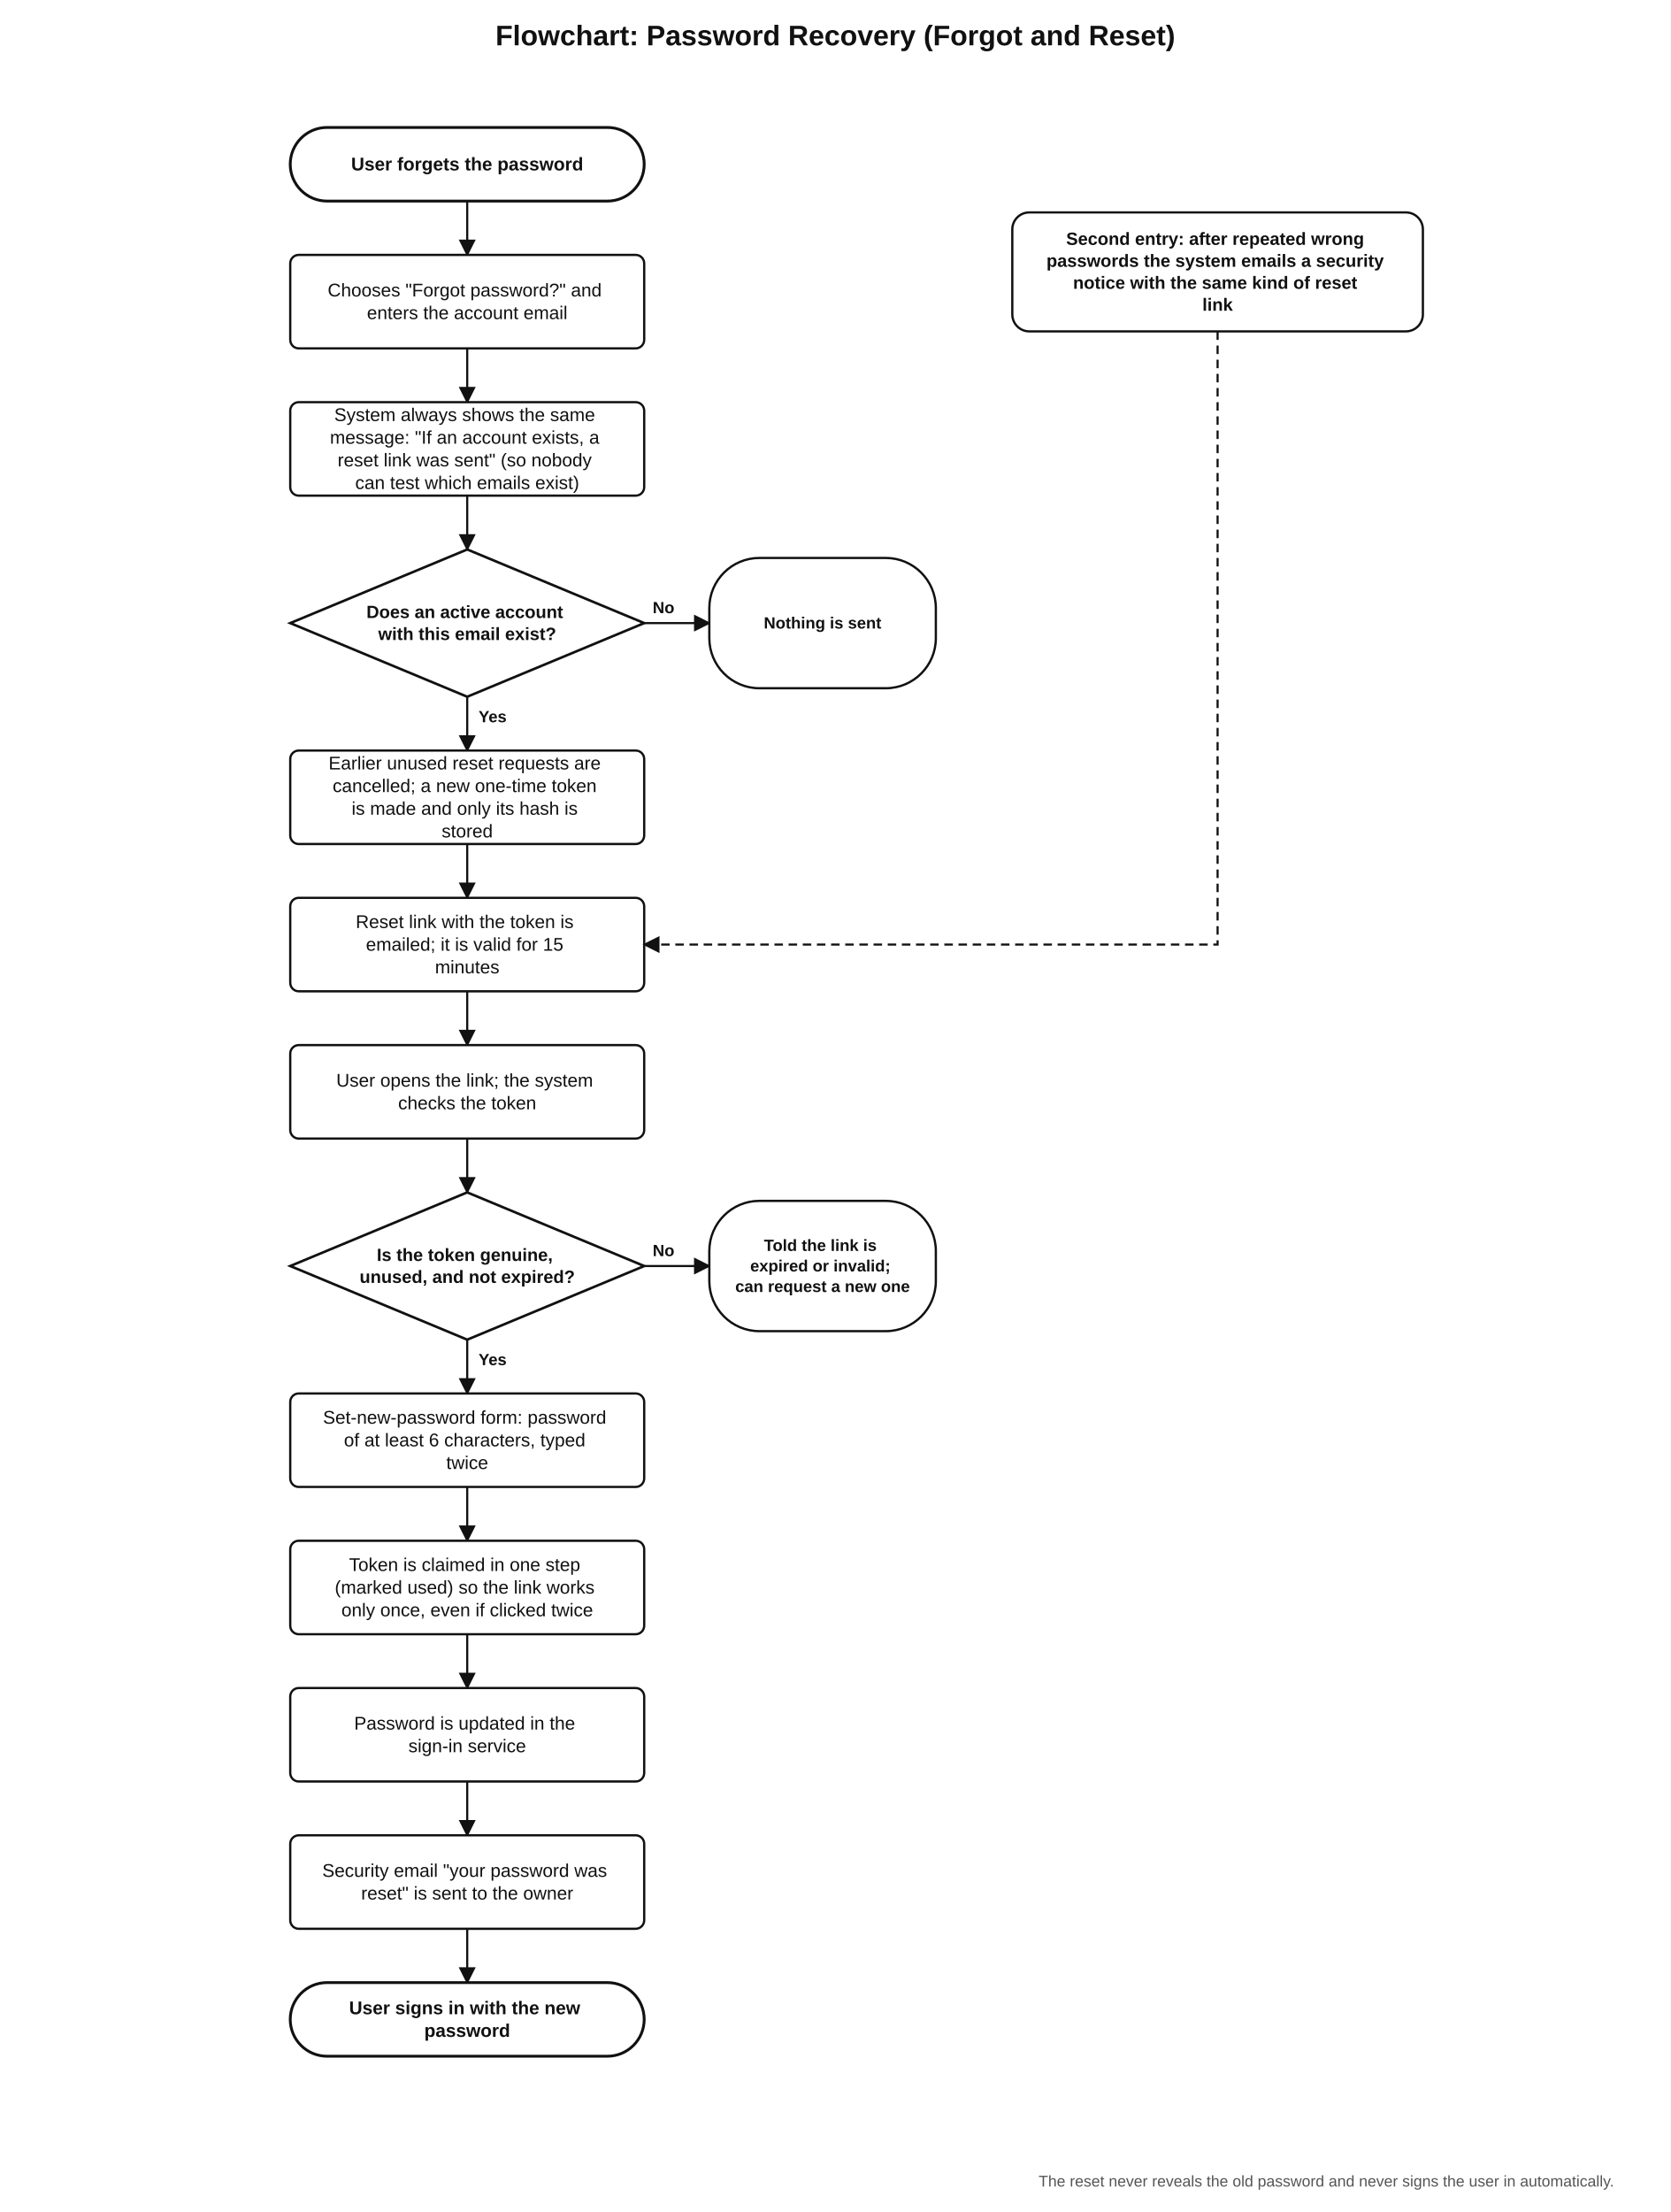
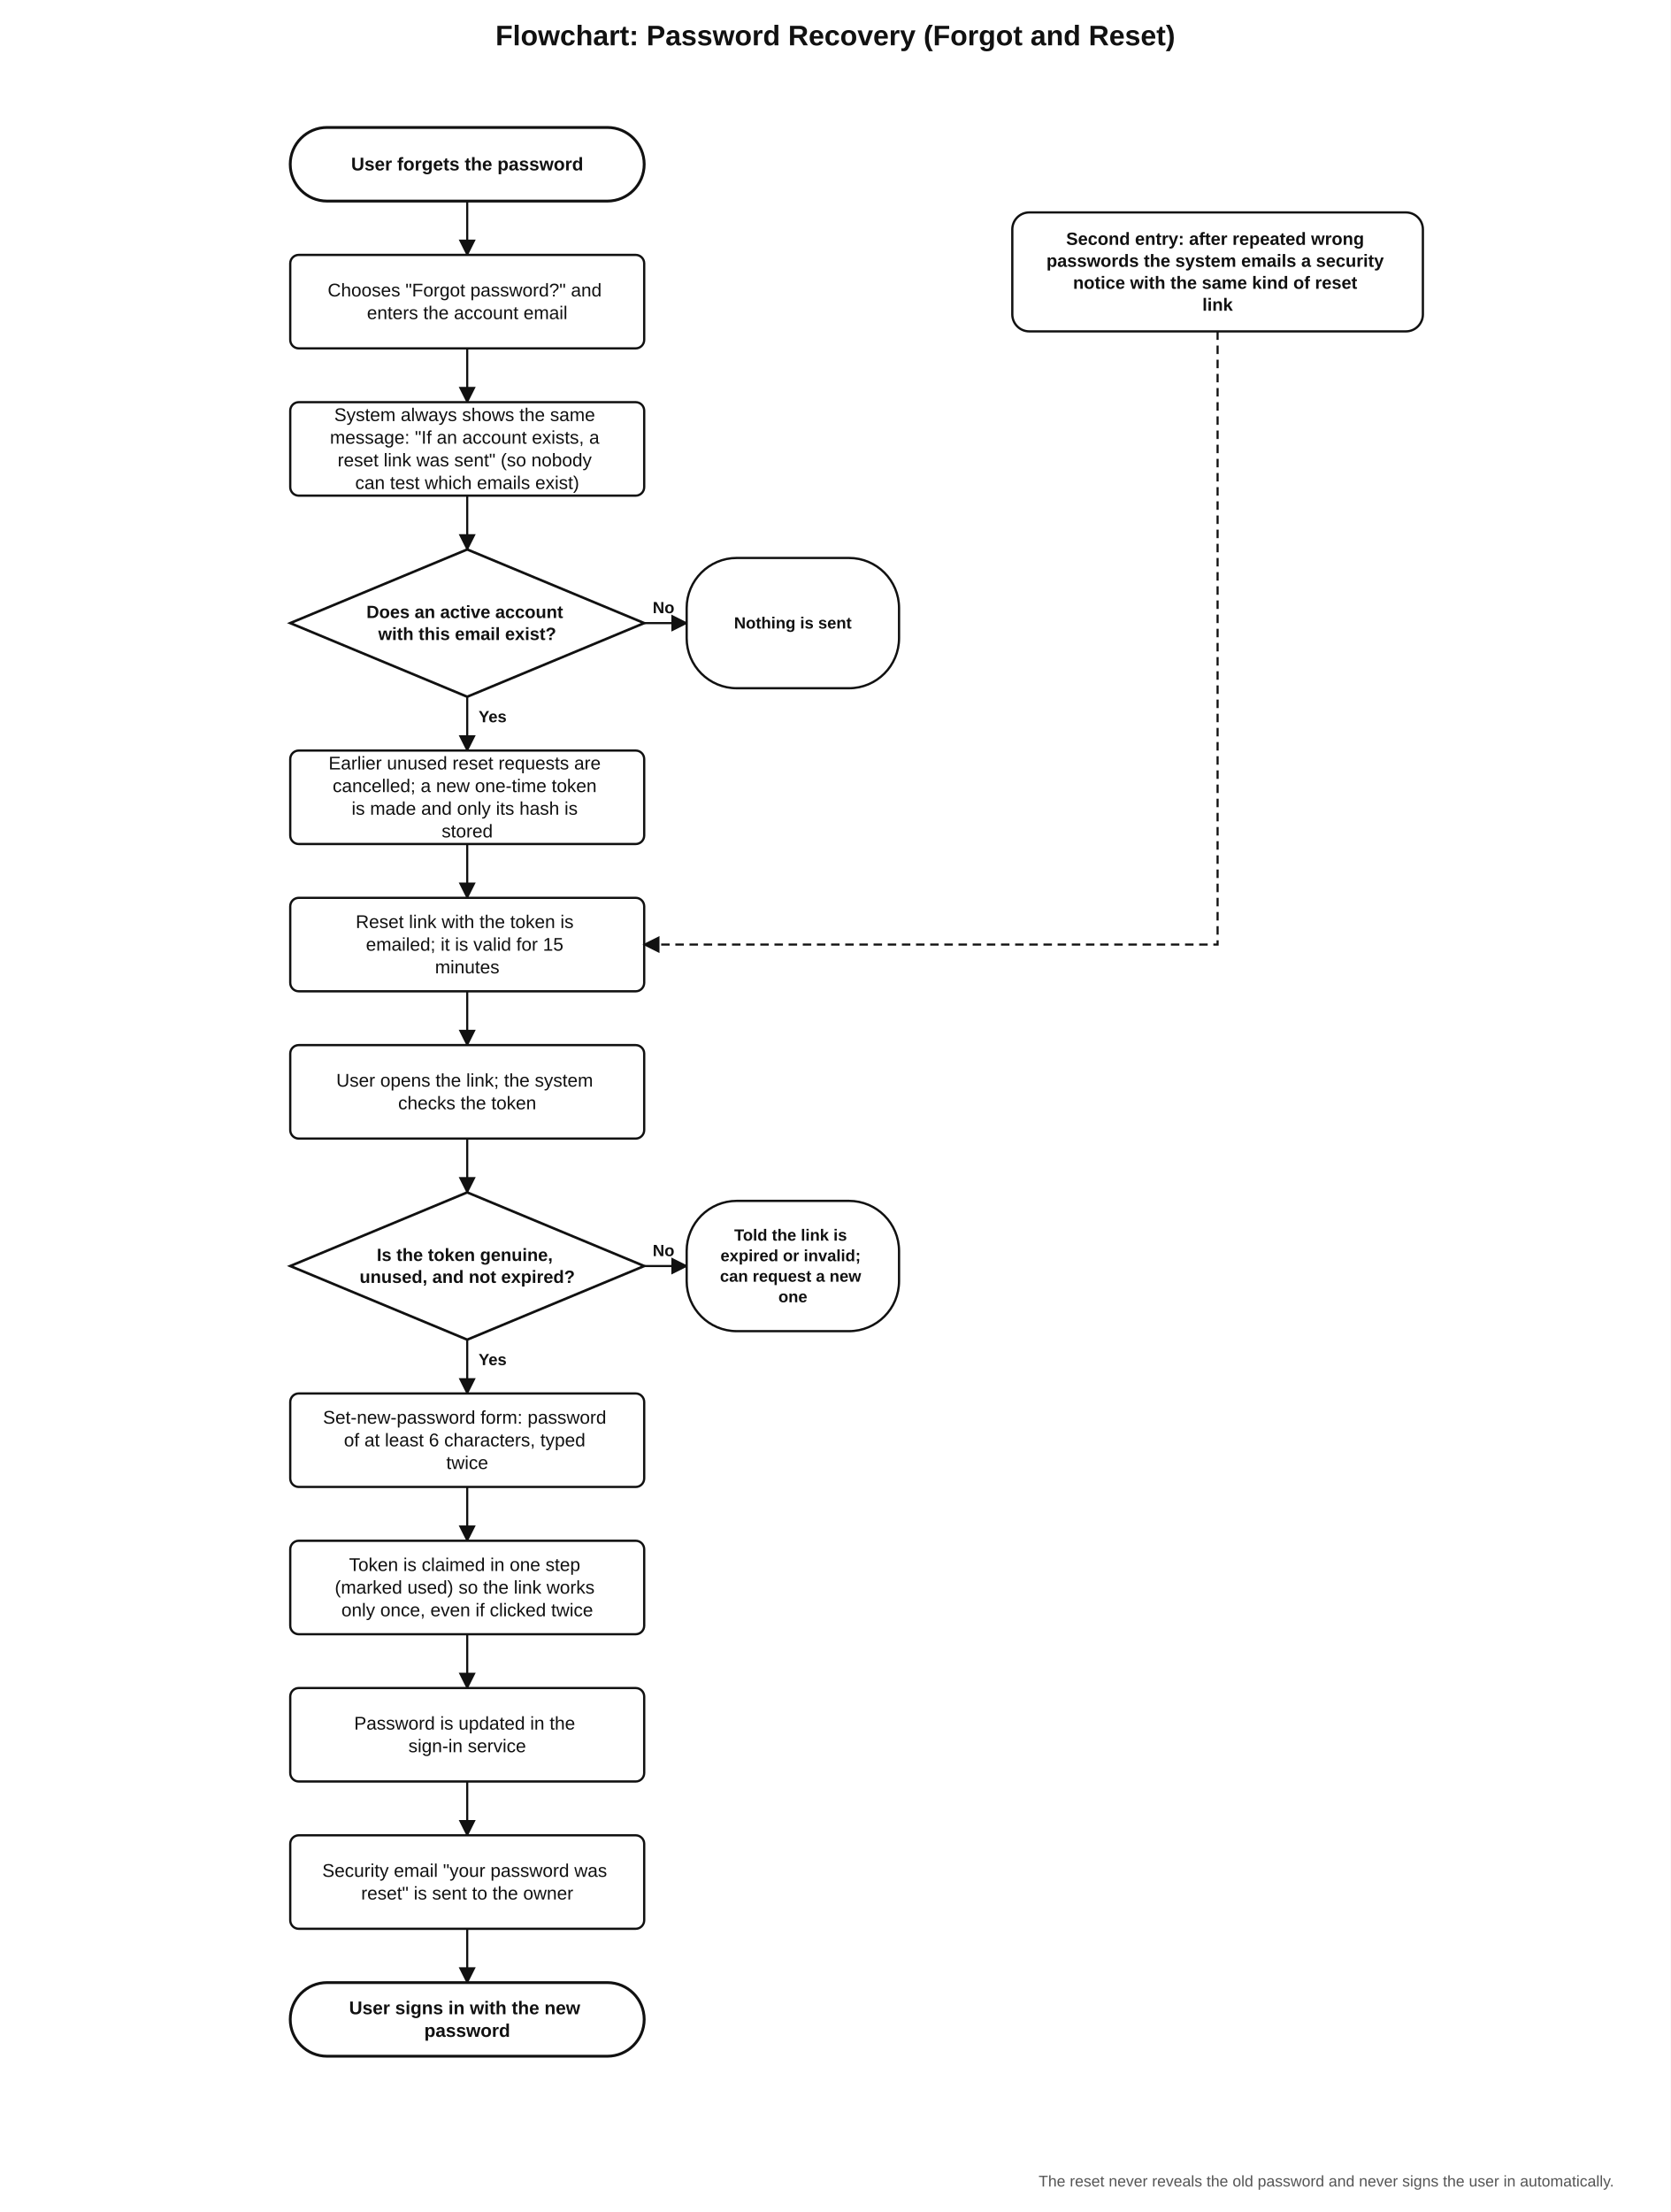
<svg xmlns="http://www.w3.org/2000/svg" viewBox="0 0 1180 1562" width="1180" height="1562" font-family="Arial, Helvetica, sans-serif">
  <defs>
    <marker id="a" viewBox="0 0 10 10" refX="9" refY="5" markerWidth="8" markerHeight="8" orient="auto">
      <path d="M0,0 L10,5 L0,10 z" fill="#111" />
    </marker>
  </defs>
  <rect width="1180" height="1562" fill="#fff" />
  <text x="590" y="32" text-anchor="middle" font-size="20" font-weight="800" fill="#111">Flowchart: Password Recovery (Forgot and Reset)</text>
  <path d="M330,142 L330,180" fill="none" stroke="#111" stroke-width="1.5" marker-end="url(#a)" />
  <path d="M330,246 L330,284" fill="none" stroke="#111" stroke-width="1.5" marker-end="url(#a)" />
  <path d="M330,350 L330,388" fill="none" stroke="#111" stroke-width="1.5" marker-end="url(#a)" />
-   <path d="M455,440 L501,440" fill="none" stroke="#111" stroke-width="1.5" marker-end="url(#a)" />
+   <path d="M455,440 L485,440" fill="none" stroke="#111" stroke-width="1.5" marker-end="url(#a)" />
  <text x="461" y="433" font-size="11.5" font-weight="700" fill="#111">No</text>
  <path d="M330,492 L330,530" fill="none" stroke="#111" stroke-width="1.5" marker-end="url(#a)" />
  <text x="338" y="510" font-size="11.5" font-weight="700" fill="#111">Yes</text>
  <path d="M330,596 L330,634" fill="none" stroke="#111" stroke-width="1.5" marker-end="url(#a)" />
  <path d="M330,700 L330,738" fill="none" stroke="#111" stroke-width="1.5" marker-end="url(#a)" />
  <path d="M330,804 L330,842" fill="none" stroke="#111" stroke-width="1.5" marker-end="url(#a)" />
-   <path d="M455,894 L501,894" fill="none" stroke="#111" stroke-width="1.5" marker-end="url(#a)" />
+   <path d="M455,894 L485,894" fill="none" stroke="#111" stroke-width="1.5" marker-end="url(#a)" />
  <text x="461" y="887" font-size="11.5" font-weight="700" fill="#111">No</text>
  <path d="M330,946 L330,984" fill="none" stroke="#111" stroke-width="1.5" marker-end="url(#a)" />
  <text x="338" y="964" font-size="11.5" font-weight="700" fill="#111">Yes</text>
  <path d="M330,1050 L330,1088" fill="none" stroke="#111" stroke-width="1.5" marker-end="url(#a)" />
  <path d="M330,1154 L330,1192" fill="none" stroke="#111" stroke-width="1.5" marker-end="url(#a)" />
  <path d="M330,1258 L330,1296" fill="none" stroke="#111" stroke-width="1.5" marker-end="url(#a)" />
  <path d="M330,1362 L330,1400" fill="none" stroke="#111" stroke-width="1.5" marker-end="url(#a)" />
  <rect x="205" y="90" width="250" height="52" rx="26" fill="#fff" stroke="#111" stroke-width="2" />
  <text text-anchor="middle" font-size="13" font-weight="700" fill="#111">
    <tspan x="330" y="120.333">User forgets the password</tspan>
  </text>
  <rect x="205" y="180" width="250" height="66" rx="6" fill="#fff" stroke="#111" stroke-width="1.6" />
  <text text-anchor="middle" font-size="13" font-weight="400" fill="#111">
    <tspan x="330" y="209.333">Chooses "Forgot password?" and</tspan>
    <tspan x="330" y="225.333">enters the account email</tspan>
  </text>
  <rect x="205" y="284" width="250" height="66" rx="6" fill="#fff" stroke="#111" stroke-width="1.6" />
  <text text-anchor="middle" font-size="13" font-weight="400" fill="#111">
    <tspan x="330" y="297.333">System always shows the same</tspan>
    <tspan x="330" y="313.333">message: "If an account exists, a</tspan>
    <tspan x="330" y="329.333">reset link was sent" (so nobody</tspan>
    <tspan x="330" y="345.333">can test which emails exist)</tspan>
  </text>
  <polygon points="330,388 455,440 330,492 205,440" fill="#fff" stroke="#111" stroke-width="1.8" />
  <text text-anchor="middle" font-size="12.5" font-weight="600" fill="#111">
    <tspan x="330" y="436.417">Does an active account</tspan>
    <tspan x="330" y="451.917">with this email exist?</tspan>
  </text>
  <rect x="205" y="530" width="250" height="66" rx="6" fill="#fff" stroke="#111" stroke-width="1.6" />
  <text text-anchor="middle" font-size="13" font-weight="400" fill="#111">
    <tspan x="330" y="543.333">Earlier unused reset requests are</tspan>
    <tspan x="330" y="559.333">cancelled; a new one-time token</tspan>
    <tspan x="330" y="575.333">is made and only its hash is</tspan>
    <tspan x="330" y="591.333">stored</tspan>
  </text>
  <rect x="205" y="634" width="250" height="66" rx="6" fill="#fff" stroke="#111" stroke-width="1.6" />
  <text text-anchor="middle" font-size="13" font-weight="400" fill="#111">
    <tspan x="330" y="655.333">Reset link with the token is</tspan>
    <tspan x="330" y="671.333">emailed; it is valid for 15</tspan>
    <tspan x="330" y="687.333">minutes</tspan>
  </text>
  <rect x="205" y="738" width="250" height="66" rx="6" fill="#fff" stroke="#111" stroke-width="1.6" />
  <text text-anchor="middle" font-size="13" font-weight="400" fill="#111">
    <tspan x="330" y="767.333">User opens the link; the system</tspan>
    <tspan x="330" y="783.333">checks the token</tspan>
  </text>
  <polygon points="330,842 455,894 330,946 205,894" fill="#fff" stroke="#111" stroke-width="1.8" />
  <text text-anchor="middle" font-size="12.5" font-weight="600" fill="#111">
    <tspan x="330" y="890.417">Is the token genuine,</tspan>
    <tspan x="330" y="905.917">unused, and not expired?</tspan>
  </text>
  <rect x="205" y="984" width="250" height="66" rx="6" fill="#fff" stroke="#111" stroke-width="1.6" />
  <text text-anchor="middle" font-size="13" font-weight="400" fill="#111">
    <tspan x="330" y="1005.333">Set-new-password form: password</tspan>
    <tspan x="330" y="1021.333">of at least 6 characters, typed</tspan>
    <tspan x="330" y="1037.333">twice</tspan>
  </text>
  <rect x="205" y="1088" width="250" height="66" rx="6" fill="#fff" stroke="#111" stroke-width="1.6" />
  <text text-anchor="middle" font-size="13" font-weight="400" fill="#111">
    <tspan x="330" y="1109.333">Token is claimed in one step</tspan>
    <tspan x="330" y="1125.333">(marked used) so the link works</tspan>
    <tspan x="330" y="1141.333">only once, even if clicked twice</tspan>
  </text>
  <rect x="205" y="1192" width="250" height="66" rx="6" fill="#fff" stroke="#111" stroke-width="1.6" />
  <text text-anchor="middle" font-size="13" font-weight="400" fill="#111">
    <tspan x="330" y="1221.333">Password is updated in the</tspan>
    <tspan x="330" y="1237.333">sign-in service</tspan>
  </text>
  <rect x="205" y="1296" width="250" height="66" rx="6" fill="#fff" stroke="#111" stroke-width="1.6" />
  <text text-anchor="middle" font-size="13" font-weight="400" fill="#111">
    <tspan x="330" y="1325.333">Security email "your password was</tspan>
    <tspan x="330" y="1341.333">reset" is sent to the owner</tspan>
  </text>
  <rect x="205" y="1400" width="250" height="52" rx="26" fill="#fff" stroke="#111" stroke-width="2" />
  <text text-anchor="middle" font-size="13" font-weight="700" fill="#111">
    <tspan x="330" y="1422.333">User signs in with the new</tspan>
    <tspan x="330" y="1438.333">password</tspan>
  </text>
-   <rect x="501" y="394" width="160" height="92" rx="35.385" fill="#fff" stroke="#111" stroke-width="1.6" stroke-dasharray="1 0" />
+   <rect x="485" y="394" width="150" height="92" rx="35.385" fill="#fff" stroke="#111" stroke-width="1.6" stroke-dasharray="1 0" />
  <text text-anchor="middle" font-size="11.5" font-weight="600" fill="#111">
-     <tspan x="581" y="443.833">Nothing is sent</tspan>
+     <tspan x="560" y="443.833">Nothing is sent</tspan>
  </text>
-   <rect x="501" y="848" width="160" height="92" rx="35.385" fill="#fff" stroke="#111" stroke-width="1.6" stroke-dasharray="1 0" />
+   <rect x="485" y="848" width="150" height="92" rx="35.385" fill="#fff" stroke="#111" stroke-width="1.6" stroke-dasharray="1 0" />
  <text text-anchor="middle" font-size="11.5" font-weight="600" fill="#111">
-     <tspan x="581" y="883.333">Told the link is</tspan>
-     <tspan x="581" y="897.833">expired or invalid;</tspan>
-     <tspan x="581" y="912.333">can request a new one</tspan>
+     <tspan x="560" y="876.083">Told the link is</tspan>
+     <tspan x="560" y="890.583">expired or invalid;</tspan>
+     <tspan x="560" y="905.083">can request a new</tspan>
+     <tspan x="560" y="919.583">one</tspan>
  </text>
  <rect x="715" y="150" width="290" height="84" rx="12" fill="#fff" stroke="#111" stroke-width="1.6" />
  <text text-anchor="middle" font-size="12.5" font-weight="600" fill="#111">
    <tspan x="860" y="172.917">Second entry: after repeated wrong</tspan>
    <tspan x="860" y="188.417">passwords the system emails a security</tspan>
    <tspan x="860" y="203.917">notice with the same kind of reset</tspan>
    <tspan x="860" y="219.417">link</tspan>
  </text>
  <path d="M860,234 L860,667 L455,667" fill="none" stroke="#111" stroke-width="1.5" stroke-dasharray="6 4" marker-end="url(#a)" />
  <text x="1140" y="1544" text-anchor="end" font-size="11" fill="#555">The reset never reveals the old password and never signs the user in automatically.</text>
</svg>
